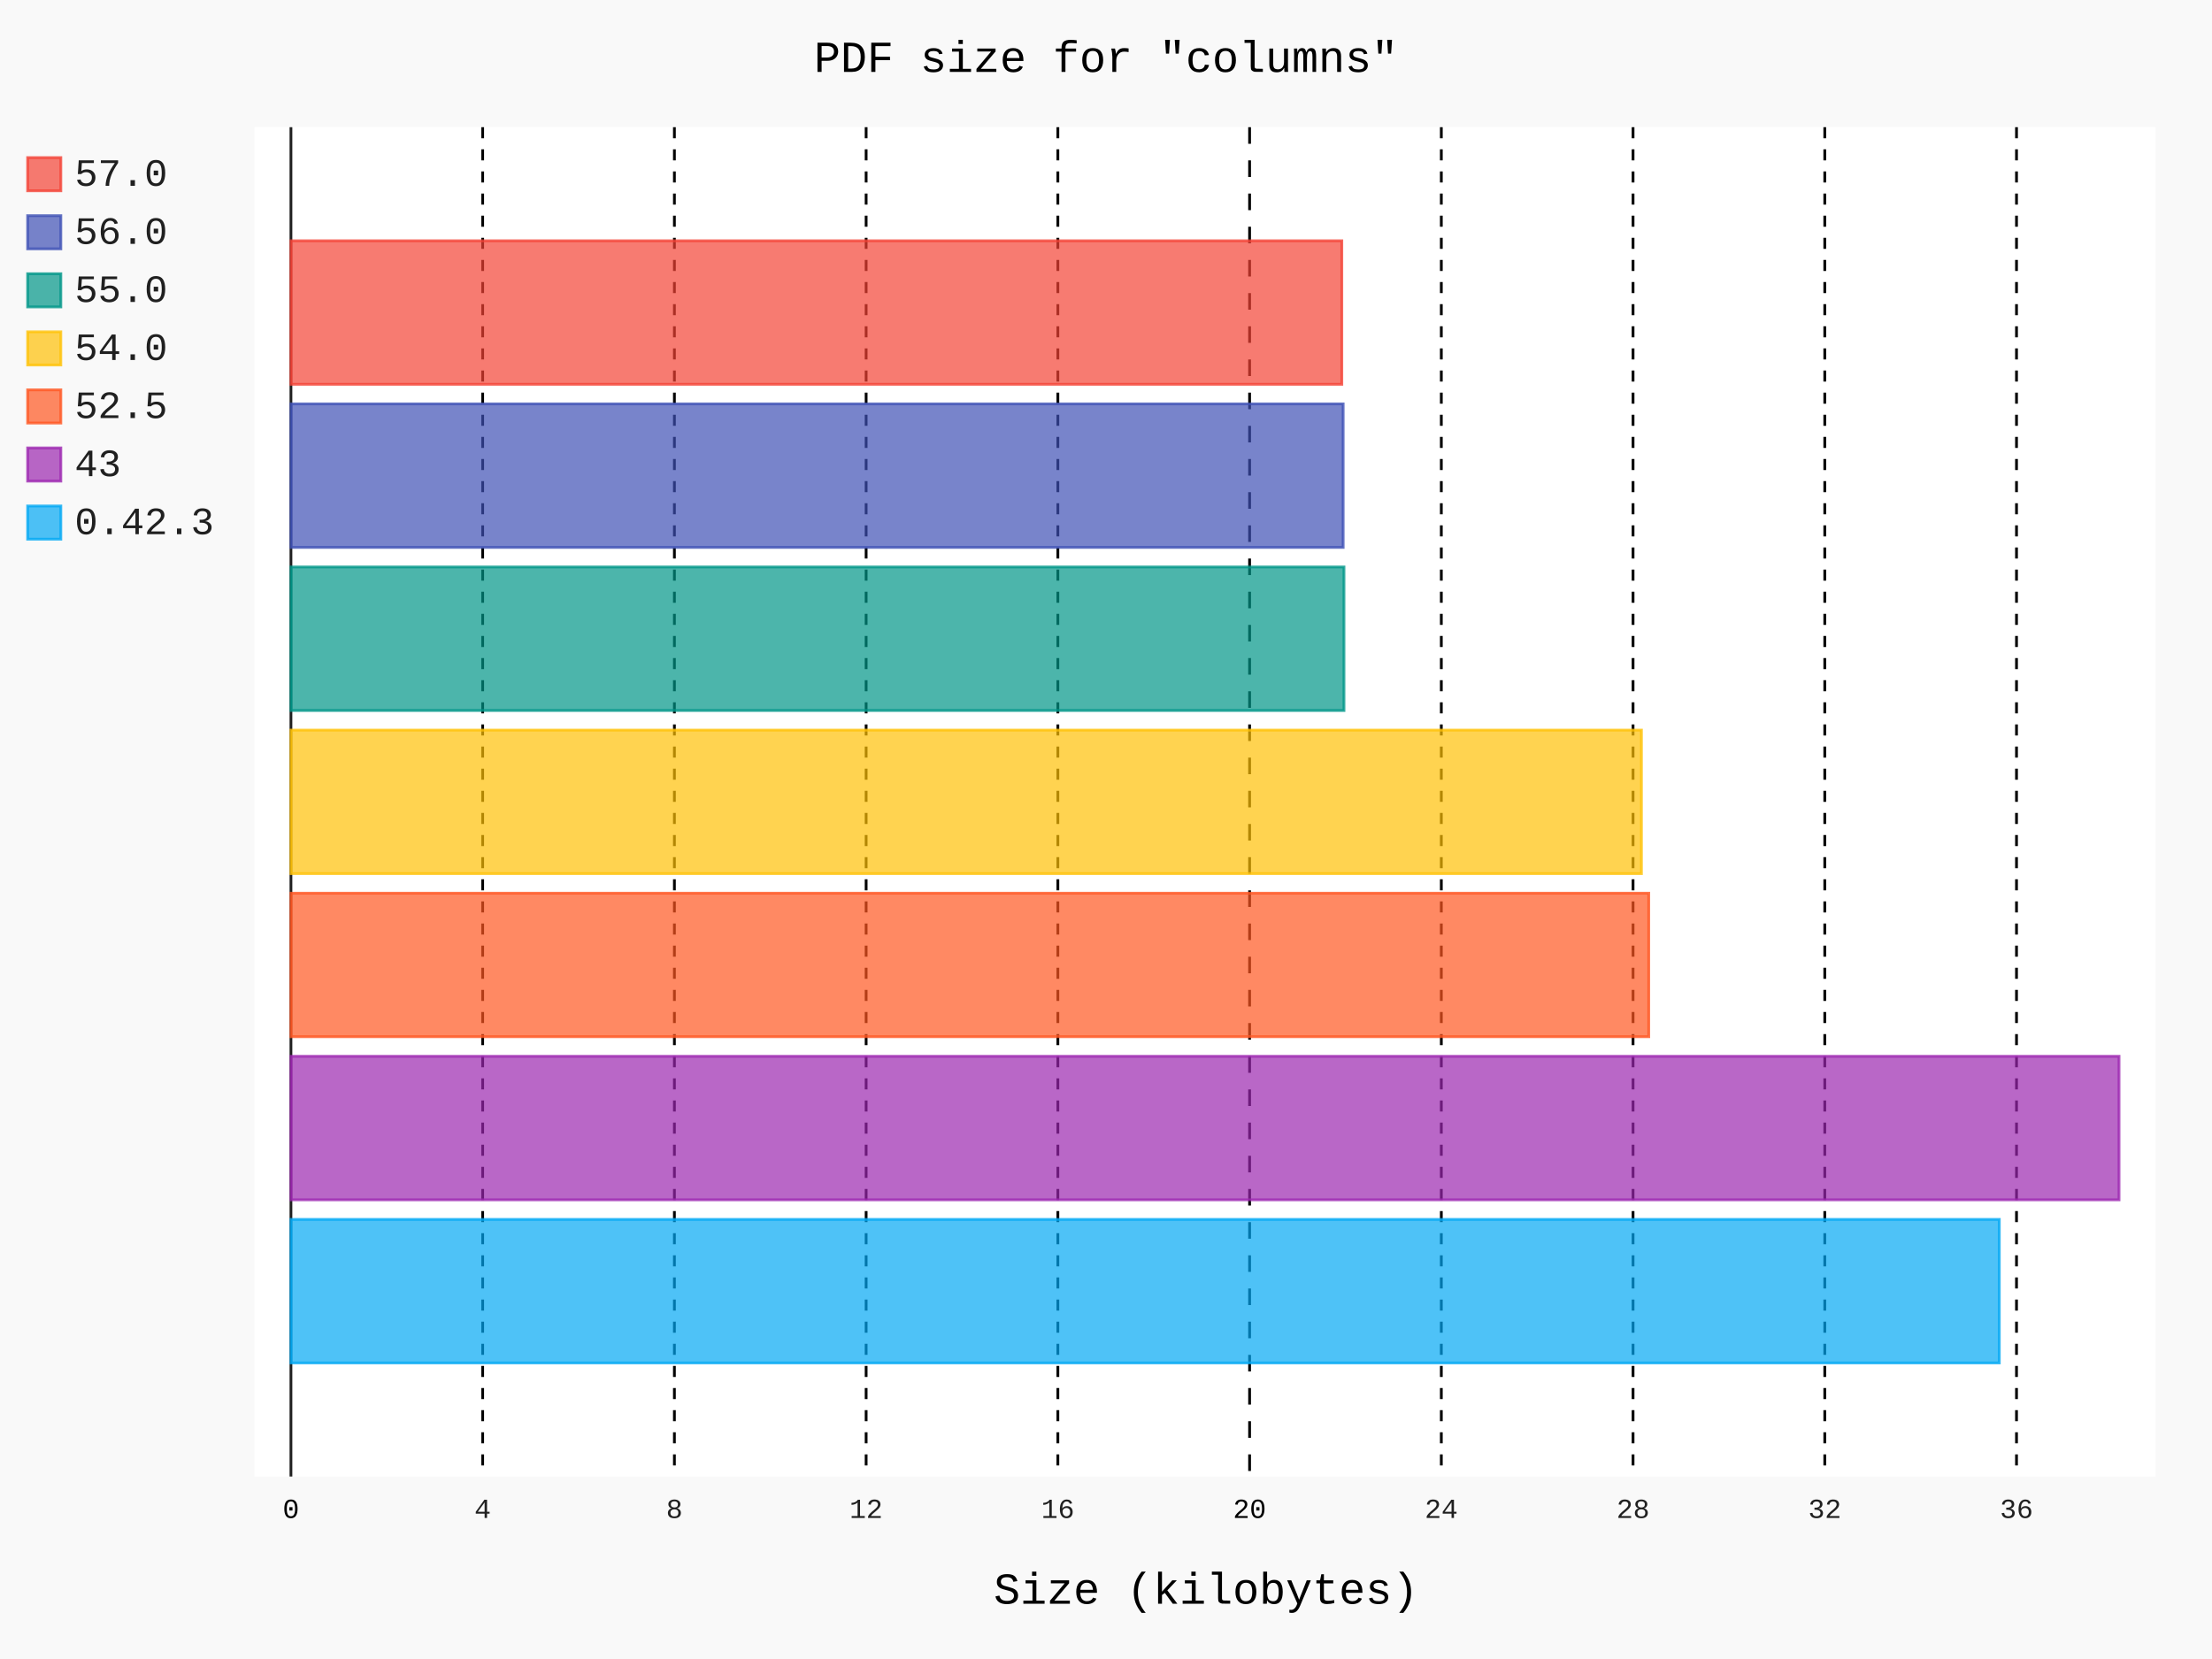
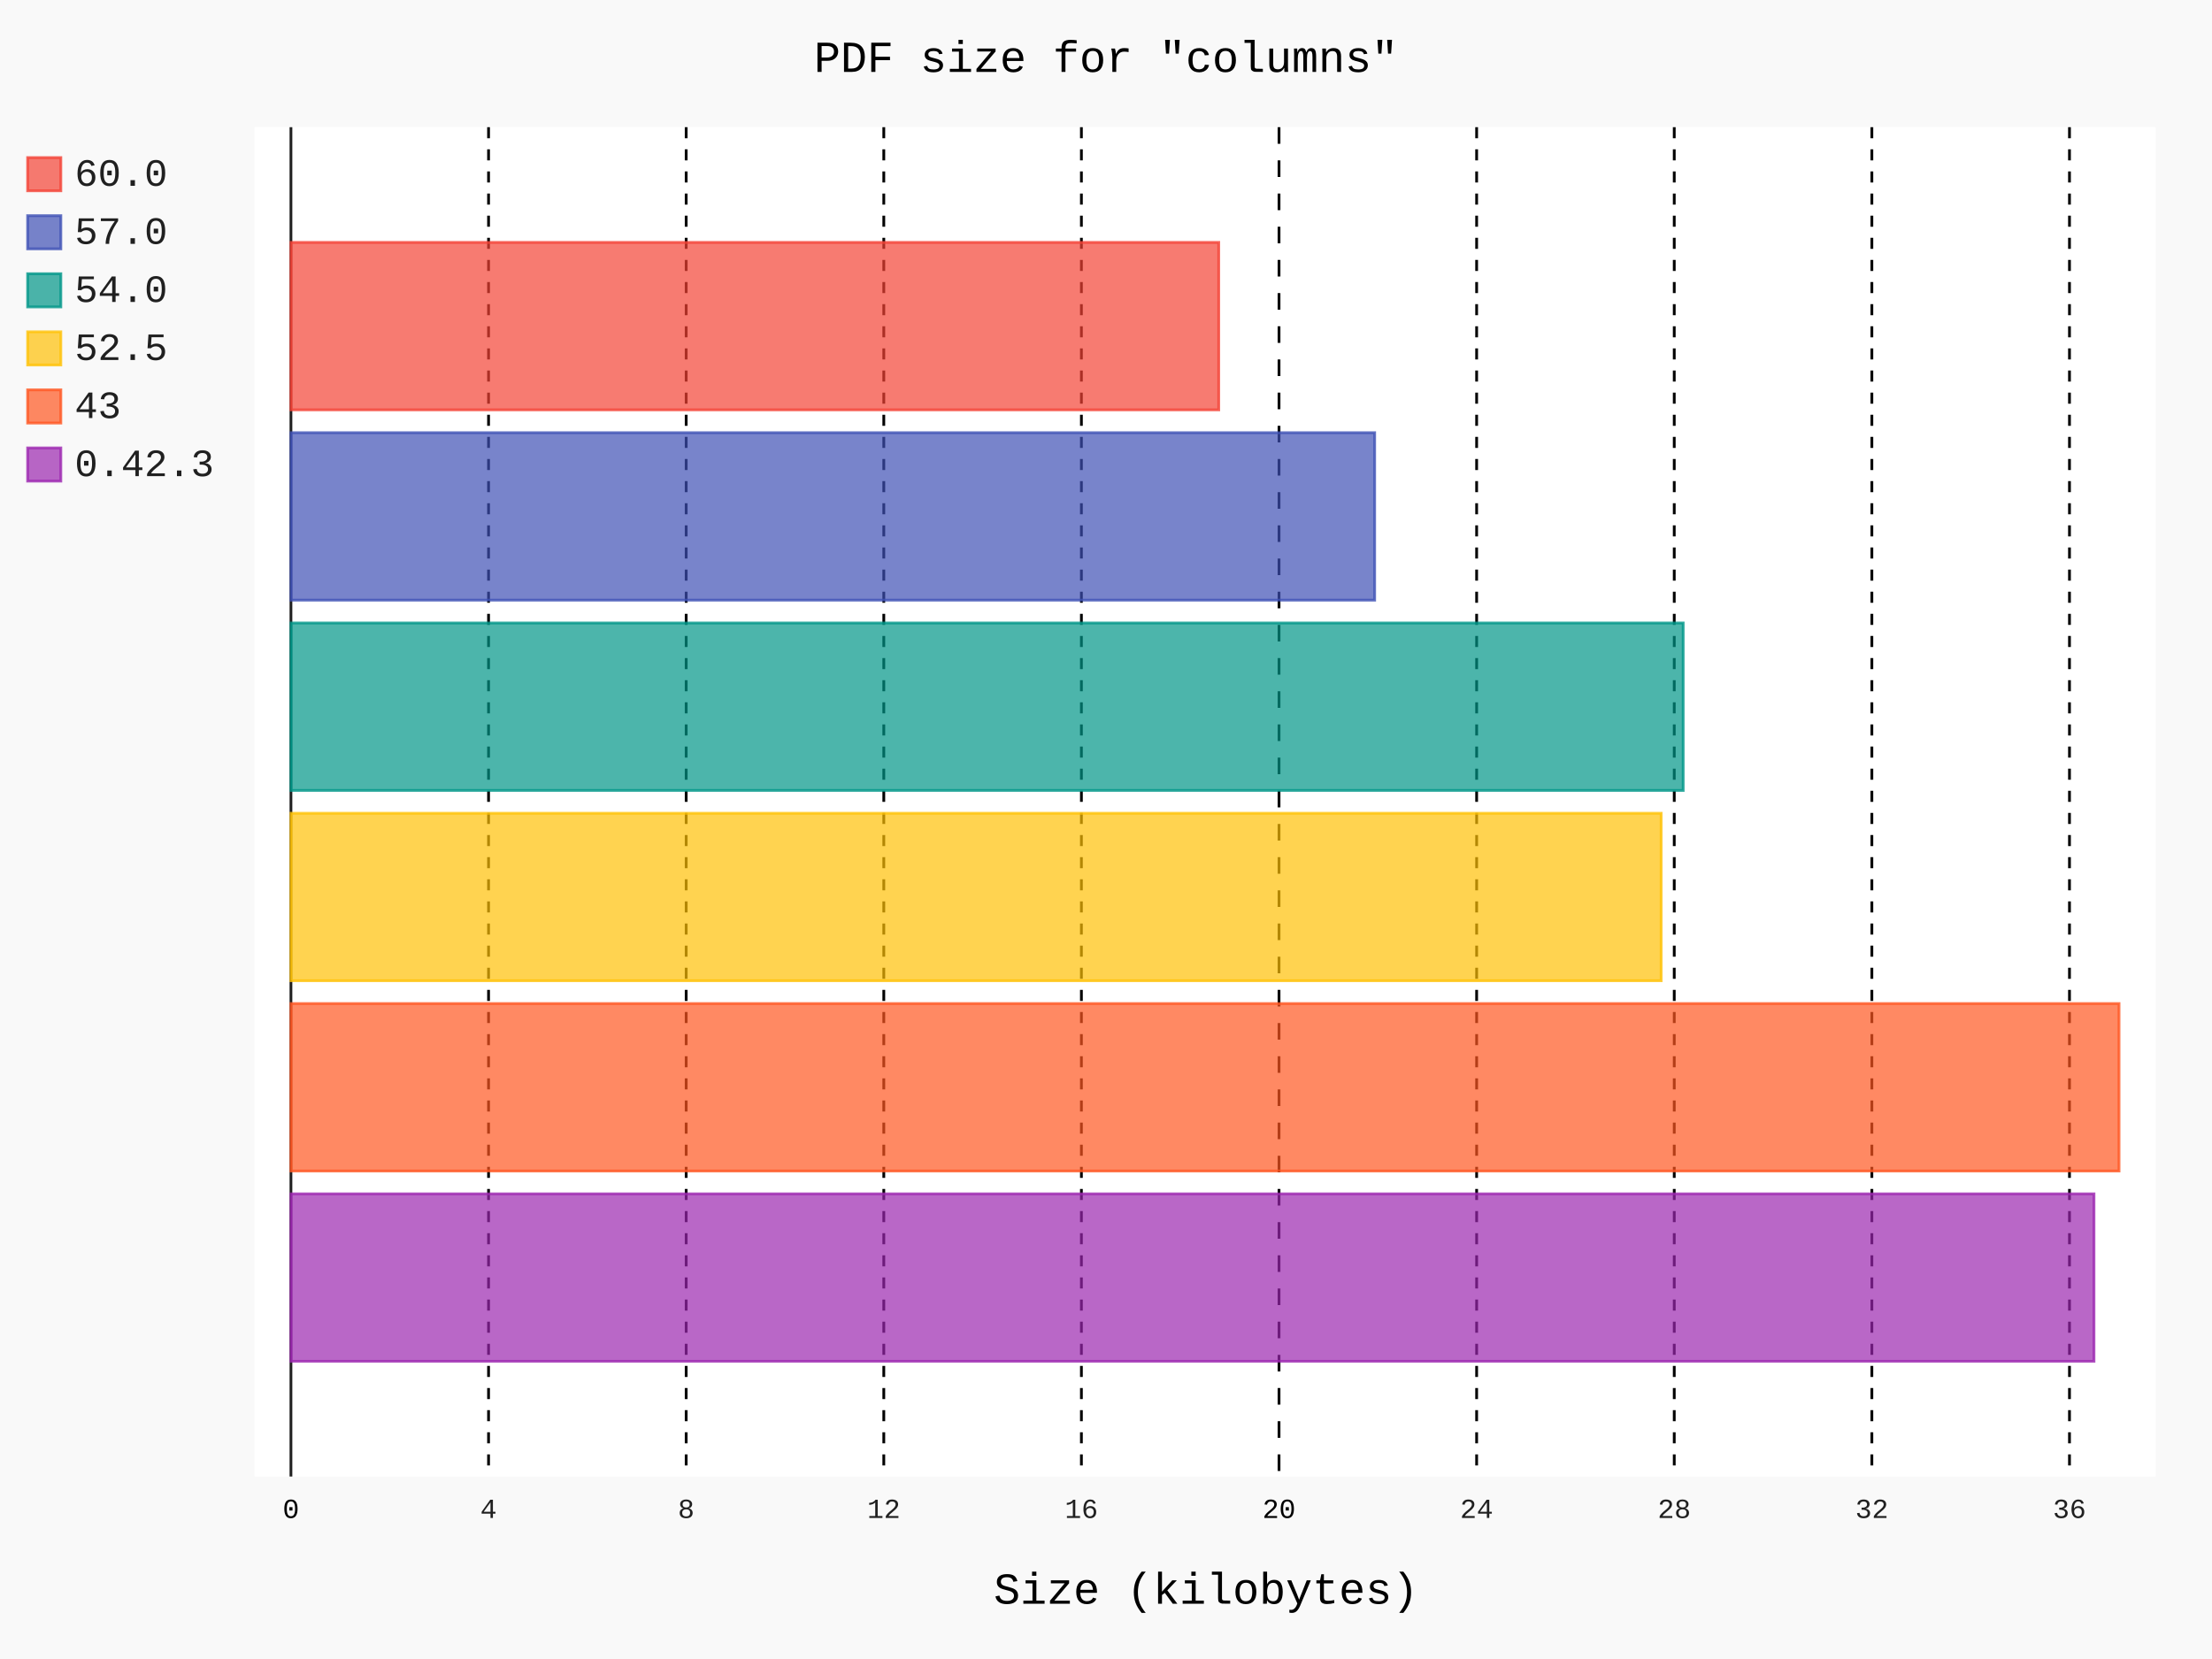
- <svg xmlns="http://www.w3.org/2000/svg" id="chart-3a498a30-74e5-4226-a7c0-f278b47bed02" class="pygal-chart" viewBox="0 0 800 600">
+ <svg xmlns="http://www.w3.org/2000/svg" id="chart-85c1deda-542c-4718-a1d4-595113fab0a4" class="pygal-chart" viewBox="0 0 800 600">
  <defs>
-     <style type="text/css">#chart-3a498a30-74e5-4226-a7c0-f278b47bed02{-webkit-user-select:none;-webkit-font-smoothing:antialiased;font-family:Consolas,"Liberation Mono",Menlo,Courier,monospace}#chart-3a498a30-74e5-4226-a7c0-f278b47bed02 .title{font-family:Consolas,"Liberation Mono",Menlo,Courier,monospace;font-size:16px}#chart-3a498a30-74e5-4226-a7c0-f278b47bed02 .legends .legend text{font-family:Consolas,"Liberation Mono",Menlo,Courier,monospace;font-size:14px}#chart-3a498a30-74e5-4226-a7c0-f278b47bed02 .axis text{font-family:Consolas,"Liberation Mono",Menlo,Courier,monospace;font-size:10px}#chart-3a498a30-74e5-4226-a7c0-f278b47bed02 .axis text.major{font-family:Consolas,"Liberation Mono",Menlo,Courier,monospace;font-size:10px}#chart-3a498a30-74e5-4226-a7c0-f278b47bed02 .text-overlay text.value{font-family:Consolas,"Liberation Mono",Menlo,Courier,monospace;font-size:16px}#chart-3a498a30-74e5-4226-a7c0-f278b47bed02 .text-overlay text.label{font-family:Consolas,"Liberation Mono",Menlo,Courier,monospace;font-size:10px}#chart-3a498a30-74e5-4226-a7c0-f278b47bed02 .tooltip{font-family:Consolas,"Liberation Mono",Menlo,Courier,monospace;font-size:14px}#chart-3a498a30-74e5-4226-a7c0-f278b47bed02 text.no_data{font-family:Consolas,"Liberation Mono",Menlo,Courier,monospace;font-size:64px}
- #chart-3a498a30-74e5-4226-a7c0-f278b47bed02{background-color:rgba(249,249,249,1)}#chart-3a498a30-74e5-4226-a7c0-f278b47bed02 path,#chart-3a498a30-74e5-4226-a7c0-f278b47bed02 line,#chart-3a498a30-74e5-4226-a7c0-f278b47bed02 rect,#chart-3a498a30-74e5-4226-a7c0-f278b47bed02 circle{-webkit-transition:150ms;-moz-transition:150ms;transition:150ms}#chart-3a498a30-74e5-4226-a7c0-f278b47bed02 .graph &gt; .background{fill:rgba(249,249,249,1)}#chart-3a498a30-74e5-4226-a7c0-f278b47bed02 .plot &gt; .background{fill:rgba(255,255,255,1)}#chart-3a498a30-74e5-4226-a7c0-f278b47bed02 .graph{fill:rgba(0,0,0,.87)}#chart-3a498a30-74e5-4226-a7c0-f278b47bed02 text.no_data{fill:rgba(0,0,0,1)}#chart-3a498a30-74e5-4226-a7c0-f278b47bed02 .title{fill:rgba(0,0,0,1)}#chart-3a498a30-74e5-4226-a7c0-f278b47bed02 .legends .legend text{fill:rgba(0,0,0,.87)}#chart-3a498a30-74e5-4226-a7c0-f278b47bed02 .legends .legend:hover text{fill:rgba(0,0,0,1)}#chart-3a498a30-74e5-4226-a7c0-f278b47bed02 .axis .line{stroke:rgba(0,0,0,1)}#chart-3a498a30-74e5-4226-a7c0-f278b47bed02 .axis .guide.line{stroke:rgba(0,0,0,.54)}#chart-3a498a30-74e5-4226-a7c0-f278b47bed02 .axis .major.line{stroke:rgba(0,0,0,.87)}#chart-3a498a30-74e5-4226-a7c0-f278b47bed02 .axis text.major{fill:rgba(0,0,0,1)}#chart-3a498a30-74e5-4226-a7c0-f278b47bed02 .axis.y .guides:hover .guide.line,#chart-3a498a30-74e5-4226-a7c0-f278b47bed02 .line-graph .axis.x .guides:hover .guide.line,#chart-3a498a30-74e5-4226-a7c0-f278b47bed02 .stackedline-graph .axis.x .guides:hover .guide.line,#chart-3a498a30-74e5-4226-a7c0-f278b47bed02 .xy-graph .axis.x .guides:hover .guide.line{stroke:rgba(0,0,0,1)}#chart-3a498a30-74e5-4226-a7c0-f278b47bed02 .axis .guides:hover text{fill:rgba(0,0,0,1)}#chart-3a498a30-74e5-4226-a7c0-f278b47bed02 .reactive{fill-opacity:.7;stroke-opacity:.8;stroke-width:1}#chart-3a498a30-74e5-4226-a7c0-f278b47bed02 .ci{stroke:rgba(0,0,0,.87)}#chart-3a498a30-74e5-4226-a7c0-f278b47bed02 .reactive.active,#chart-3a498a30-74e5-4226-a7c0-f278b47bed02 .active .reactive{fill-opacity:.8;stroke-opacity:.9;stroke-width:4}#chart-3a498a30-74e5-4226-a7c0-f278b47bed02 .ci .reactive.active{stroke-width:1.5}#chart-3a498a30-74e5-4226-a7c0-f278b47bed02 .series text{fill:rgba(0,0,0,1)}#chart-3a498a30-74e5-4226-a7c0-f278b47bed02 .tooltip rect{fill:rgba(255,255,255,1);stroke:rgba(0,0,0,1);-webkit-transition:opacity 150ms;-moz-transition:opacity 150ms;transition:opacity 150ms}#chart-3a498a30-74e5-4226-a7c0-f278b47bed02 .tooltip .label{fill:rgba(0,0,0,.87)}#chart-3a498a30-74e5-4226-a7c0-f278b47bed02 .tooltip .label{fill:rgba(0,0,0,.87)}#chart-3a498a30-74e5-4226-a7c0-f278b47bed02 .tooltip .legend{font-size:.8em;fill:rgba(0,0,0,.54)}#chart-3a498a30-74e5-4226-a7c0-f278b47bed02 .tooltip .x_label{font-size:.6em;fill:rgba(0,0,0,1)}#chart-3a498a30-74e5-4226-a7c0-f278b47bed02 .tooltip .xlink{font-size:.5em;text-decoration:underline}#chart-3a498a30-74e5-4226-a7c0-f278b47bed02 .tooltip .value{font-size:1.5em}#chart-3a498a30-74e5-4226-a7c0-f278b47bed02 .bound{font-size:.5em}#chart-3a498a30-74e5-4226-a7c0-f278b47bed02 .max-value{font-size:.75em;fill:rgba(0,0,0,.54)}#chart-3a498a30-74e5-4226-a7c0-f278b47bed02 .map-element{fill:rgba(255,255,255,1);stroke:rgba(0,0,0,.54) !important}#chart-3a498a30-74e5-4226-a7c0-f278b47bed02 .map-element .reactive{fill-opacity:inherit;stroke-opacity:inherit}#chart-3a498a30-74e5-4226-a7c0-f278b47bed02 .color-0,#chart-3a498a30-74e5-4226-a7c0-f278b47bed02 .color-0 a:visited{stroke:#F44336;fill:#F44336}#chart-3a498a30-74e5-4226-a7c0-f278b47bed02 .color-1,#chart-3a498a30-74e5-4226-a7c0-f278b47bed02 .color-1 a:visited{stroke:#3F51B5;fill:#3F51B5}#chart-3a498a30-74e5-4226-a7c0-f278b47bed02 .color-2,#chart-3a498a30-74e5-4226-a7c0-f278b47bed02 .color-2 a:visited{stroke:#009688;fill:#009688}#chart-3a498a30-74e5-4226-a7c0-f278b47bed02 .color-3,#chart-3a498a30-74e5-4226-a7c0-f278b47bed02 .color-3 a:visited{stroke:#FFC107;fill:#FFC107}#chart-3a498a30-74e5-4226-a7c0-f278b47bed02 .color-4,#chart-3a498a30-74e5-4226-a7c0-f278b47bed02 .color-4 a:visited{stroke:#FF5722;fill:#FF5722}#chart-3a498a30-74e5-4226-a7c0-f278b47bed02 .color-5,#chart-3a498a30-74e5-4226-a7c0-f278b47bed02 .color-5 a:visited{stroke:#9C27B0;fill:#9C27B0}#chart-3a498a30-74e5-4226-a7c0-f278b47bed02 .color-6,#chart-3a498a30-74e5-4226-a7c0-f278b47bed02 .color-6 a:visited{stroke:#03A9F4;fill:#03A9F4}#chart-3a498a30-74e5-4226-a7c0-f278b47bed02 .text-overlay .color-0 text{fill:black}#chart-3a498a30-74e5-4226-a7c0-f278b47bed02 .text-overlay .color-1 text{fill:black}#chart-3a498a30-74e5-4226-a7c0-f278b47bed02 .text-overlay .color-2 text{fill:black}#chart-3a498a30-74e5-4226-a7c0-f278b47bed02 .text-overlay .color-3 text{fill:black}#chart-3a498a30-74e5-4226-a7c0-f278b47bed02 .text-overlay .color-4 text{fill:black}#chart-3a498a30-74e5-4226-a7c0-f278b47bed02 .text-overlay .color-5 text{fill:black}#chart-3a498a30-74e5-4226-a7c0-f278b47bed02 .text-overlay .color-6 text{fill:black}
- #chart-3a498a30-74e5-4226-a7c0-f278b47bed02 text.no_data{text-anchor:middle}#chart-3a498a30-74e5-4226-a7c0-f278b47bed02 .guide.line{fill:none}#chart-3a498a30-74e5-4226-a7c0-f278b47bed02 .centered{text-anchor:middle}#chart-3a498a30-74e5-4226-a7c0-f278b47bed02 .title{text-anchor:middle}#chart-3a498a30-74e5-4226-a7c0-f278b47bed02 .legends .legend text{fill-opacity:1}#chart-3a498a30-74e5-4226-a7c0-f278b47bed02 .axis.x text{text-anchor:middle}#chart-3a498a30-74e5-4226-a7c0-f278b47bed02 .axis.x:not(.web) text[transform]{text-anchor:start}#chart-3a498a30-74e5-4226-a7c0-f278b47bed02 .axis.x:not(.web) text[transform].backwards{text-anchor:end}#chart-3a498a30-74e5-4226-a7c0-f278b47bed02 .axis.y text{text-anchor:end}#chart-3a498a30-74e5-4226-a7c0-f278b47bed02 .axis.y text[transform].backwards{text-anchor:start}#chart-3a498a30-74e5-4226-a7c0-f278b47bed02 .axis.y2 text{text-anchor:start}#chart-3a498a30-74e5-4226-a7c0-f278b47bed02 .axis.y2 text[transform].backwards{text-anchor:end}#chart-3a498a30-74e5-4226-a7c0-f278b47bed02 .axis .guide.line{stroke-dasharray:4,4;stroke:black}#chart-3a498a30-74e5-4226-a7c0-f278b47bed02 .axis .major.guide.line{stroke-dasharray:6,6;stroke:black}#chart-3a498a30-74e5-4226-a7c0-f278b47bed02 .horizontal .axis.y .guide.line,#chart-3a498a30-74e5-4226-a7c0-f278b47bed02 .horizontal .axis.y2 .guide.line,#chart-3a498a30-74e5-4226-a7c0-f278b47bed02 .vertical .axis.x .guide.line{opacity:0}#chart-3a498a30-74e5-4226-a7c0-f278b47bed02 .horizontal .axis.always_show .guide.line,#chart-3a498a30-74e5-4226-a7c0-f278b47bed02 .vertical .axis.always_show .guide.line{opacity:1 !important}#chart-3a498a30-74e5-4226-a7c0-f278b47bed02 .axis.y .guides:hover .guide.line,#chart-3a498a30-74e5-4226-a7c0-f278b47bed02 .axis.y2 .guides:hover .guide.line,#chart-3a498a30-74e5-4226-a7c0-f278b47bed02 .axis.x .guides:hover .guide.line{opacity:1}#chart-3a498a30-74e5-4226-a7c0-f278b47bed02 .axis .guides:hover text{opacity:1}#chart-3a498a30-74e5-4226-a7c0-f278b47bed02 .nofill{fill:none}#chart-3a498a30-74e5-4226-a7c0-f278b47bed02 .subtle-fill{fill-opacity:.2}#chart-3a498a30-74e5-4226-a7c0-f278b47bed02 .dot{stroke-width:1px;fill-opacity:1;stroke-opacity:1}#chart-3a498a30-74e5-4226-a7c0-f278b47bed02 .dot.active{stroke-width:5px}#chart-3a498a30-74e5-4226-a7c0-f278b47bed02 .dot.negative{fill:transparent}#chart-3a498a30-74e5-4226-a7c0-f278b47bed02 text,#chart-3a498a30-74e5-4226-a7c0-f278b47bed02 tspan{stroke:none !important}#chart-3a498a30-74e5-4226-a7c0-f278b47bed02 .series text.active{opacity:1}#chart-3a498a30-74e5-4226-a7c0-f278b47bed02 .tooltip rect{fill-opacity:.95;stroke-width:.5}#chart-3a498a30-74e5-4226-a7c0-f278b47bed02 .tooltip text{fill-opacity:1}#chart-3a498a30-74e5-4226-a7c0-f278b47bed02 .showable{visibility:hidden}#chart-3a498a30-74e5-4226-a7c0-f278b47bed02 .showable.shown{visibility:visible}#chart-3a498a30-74e5-4226-a7c0-f278b47bed02 .gauge-background{fill:rgba(229,229,229,1);stroke:none}#chart-3a498a30-74e5-4226-a7c0-f278b47bed02 .bg-lines{stroke:rgba(249,249,249,1);stroke-width:2px}</style>
+     <style type="text/css">#chart-85c1deda-542c-4718-a1d4-595113fab0a4{-webkit-user-select:none;-webkit-font-smoothing:antialiased;font-family:Consolas,"Liberation Mono",Menlo,Courier,monospace}#chart-85c1deda-542c-4718-a1d4-595113fab0a4 .title{font-family:Consolas,"Liberation Mono",Menlo,Courier,monospace;font-size:16px}#chart-85c1deda-542c-4718-a1d4-595113fab0a4 .legends .legend text{font-family:Consolas,"Liberation Mono",Menlo,Courier,monospace;font-size:14px}#chart-85c1deda-542c-4718-a1d4-595113fab0a4 .axis text{font-family:Consolas,"Liberation Mono",Menlo,Courier,monospace;font-size:10px}#chart-85c1deda-542c-4718-a1d4-595113fab0a4 .axis text.major{font-family:Consolas,"Liberation Mono",Menlo,Courier,monospace;font-size:10px}#chart-85c1deda-542c-4718-a1d4-595113fab0a4 .text-overlay text.value{font-family:Consolas,"Liberation Mono",Menlo,Courier,monospace;font-size:16px}#chart-85c1deda-542c-4718-a1d4-595113fab0a4 .text-overlay text.label{font-family:Consolas,"Liberation Mono",Menlo,Courier,monospace;font-size:10px}#chart-85c1deda-542c-4718-a1d4-595113fab0a4 .tooltip{font-family:Consolas,"Liberation Mono",Menlo,Courier,monospace;font-size:14px}#chart-85c1deda-542c-4718-a1d4-595113fab0a4 text.no_data{font-family:Consolas,"Liberation Mono",Menlo,Courier,monospace;font-size:64px}
+ #chart-85c1deda-542c-4718-a1d4-595113fab0a4{background-color:rgba(249,249,249,1)}#chart-85c1deda-542c-4718-a1d4-595113fab0a4 path,#chart-85c1deda-542c-4718-a1d4-595113fab0a4 line,#chart-85c1deda-542c-4718-a1d4-595113fab0a4 rect,#chart-85c1deda-542c-4718-a1d4-595113fab0a4 circle{-webkit-transition:150ms;-moz-transition:150ms;transition:150ms}#chart-85c1deda-542c-4718-a1d4-595113fab0a4 .graph &gt; .background{fill:rgba(249,249,249,1)}#chart-85c1deda-542c-4718-a1d4-595113fab0a4 .plot &gt; .background{fill:rgba(255,255,255,1)}#chart-85c1deda-542c-4718-a1d4-595113fab0a4 .graph{fill:rgba(0,0,0,.87)}#chart-85c1deda-542c-4718-a1d4-595113fab0a4 text.no_data{fill:rgba(0,0,0,1)}#chart-85c1deda-542c-4718-a1d4-595113fab0a4 .title{fill:rgba(0,0,0,1)}#chart-85c1deda-542c-4718-a1d4-595113fab0a4 .legends .legend text{fill:rgba(0,0,0,.87)}#chart-85c1deda-542c-4718-a1d4-595113fab0a4 .legends .legend:hover text{fill:rgba(0,0,0,1)}#chart-85c1deda-542c-4718-a1d4-595113fab0a4 .axis .line{stroke:rgba(0,0,0,1)}#chart-85c1deda-542c-4718-a1d4-595113fab0a4 .axis .guide.line{stroke:rgba(0,0,0,.54)}#chart-85c1deda-542c-4718-a1d4-595113fab0a4 .axis .major.line{stroke:rgba(0,0,0,.87)}#chart-85c1deda-542c-4718-a1d4-595113fab0a4 .axis text.major{fill:rgba(0,0,0,1)}#chart-85c1deda-542c-4718-a1d4-595113fab0a4 .axis.y .guides:hover .guide.line,#chart-85c1deda-542c-4718-a1d4-595113fab0a4 .line-graph .axis.x .guides:hover .guide.line,#chart-85c1deda-542c-4718-a1d4-595113fab0a4 .stackedline-graph .axis.x .guides:hover .guide.line,#chart-85c1deda-542c-4718-a1d4-595113fab0a4 .xy-graph .axis.x .guides:hover .guide.line{stroke:rgba(0,0,0,1)}#chart-85c1deda-542c-4718-a1d4-595113fab0a4 .axis .guides:hover text{fill:rgba(0,0,0,1)}#chart-85c1deda-542c-4718-a1d4-595113fab0a4 .reactive{fill-opacity:.7;stroke-opacity:.8;stroke-width:1}#chart-85c1deda-542c-4718-a1d4-595113fab0a4 .ci{stroke:rgba(0,0,0,.87)}#chart-85c1deda-542c-4718-a1d4-595113fab0a4 .reactive.active,#chart-85c1deda-542c-4718-a1d4-595113fab0a4 .active .reactive{fill-opacity:.8;stroke-opacity:.9;stroke-width:4}#chart-85c1deda-542c-4718-a1d4-595113fab0a4 .ci .reactive.active{stroke-width:1.5}#chart-85c1deda-542c-4718-a1d4-595113fab0a4 .series text{fill:rgba(0,0,0,1)}#chart-85c1deda-542c-4718-a1d4-595113fab0a4 .tooltip rect{fill:rgba(255,255,255,1);stroke:rgba(0,0,0,1);-webkit-transition:opacity 150ms;-moz-transition:opacity 150ms;transition:opacity 150ms}#chart-85c1deda-542c-4718-a1d4-595113fab0a4 .tooltip .label{fill:rgba(0,0,0,.87)}#chart-85c1deda-542c-4718-a1d4-595113fab0a4 .tooltip .label{fill:rgba(0,0,0,.87)}#chart-85c1deda-542c-4718-a1d4-595113fab0a4 .tooltip .legend{font-size:.8em;fill:rgba(0,0,0,.54)}#chart-85c1deda-542c-4718-a1d4-595113fab0a4 .tooltip .x_label{font-size:.6em;fill:rgba(0,0,0,1)}#chart-85c1deda-542c-4718-a1d4-595113fab0a4 .tooltip .xlink{font-size:.5em;text-decoration:underline}#chart-85c1deda-542c-4718-a1d4-595113fab0a4 .tooltip .value{font-size:1.5em}#chart-85c1deda-542c-4718-a1d4-595113fab0a4 .bound{font-size:.5em}#chart-85c1deda-542c-4718-a1d4-595113fab0a4 .max-value{font-size:.75em;fill:rgba(0,0,0,.54)}#chart-85c1deda-542c-4718-a1d4-595113fab0a4 .map-element{fill:rgba(255,255,255,1);stroke:rgba(0,0,0,.54) !important}#chart-85c1deda-542c-4718-a1d4-595113fab0a4 .map-element .reactive{fill-opacity:inherit;stroke-opacity:inherit}#chart-85c1deda-542c-4718-a1d4-595113fab0a4 .color-0,#chart-85c1deda-542c-4718-a1d4-595113fab0a4 .color-0 a:visited{stroke:#F44336;fill:#F44336}#chart-85c1deda-542c-4718-a1d4-595113fab0a4 .color-1,#chart-85c1deda-542c-4718-a1d4-595113fab0a4 .color-1 a:visited{stroke:#3F51B5;fill:#3F51B5}#chart-85c1deda-542c-4718-a1d4-595113fab0a4 .color-2,#chart-85c1deda-542c-4718-a1d4-595113fab0a4 .color-2 a:visited{stroke:#009688;fill:#009688}#chart-85c1deda-542c-4718-a1d4-595113fab0a4 .color-3,#chart-85c1deda-542c-4718-a1d4-595113fab0a4 .color-3 a:visited{stroke:#FFC107;fill:#FFC107}#chart-85c1deda-542c-4718-a1d4-595113fab0a4 .color-4,#chart-85c1deda-542c-4718-a1d4-595113fab0a4 .color-4 a:visited{stroke:#FF5722;fill:#FF5722}#chart-85c1deda-542c-4718-a1d4-595113fab0a4 .color-5,#chart-85c1deda-542c-4718-a1d4-595113fab0a4 .color-5 a:visited{stroke:#9C27B0;fill:#9C27B0}#chart-85c1deda-542c-4718-a1d4-595113fab0a4 .text-overlay .color-0 text{fill:black}#chart-85c1deda-542c-4718-a1d4-595113fab0a4 .text-overlay .color-1 text{fill:black}#chart-85c1deda-542c-4718-a1d4-595113fab0a4 .text-overlay .color-2 text{fill:black}#chart-85c1deda-542c-4718-a1d4-595113fab0a4 .text-overlay .color-3 text{fill:black}#chart-85c1deda-542c-4718-a1d4-595113fab0a4 .text-overlay .color-4 text{fill:black}#chart-85c1deda-542c-4718-a1d4-595113fab0a4 .text-overlay .color-5 text{fill:black}
+ #chart-85c1deda-542c-4718-a1d4-595113fab0a4 text.no_data{text-anchor:middle}#chart-85c1deda-542c-4718-a1d4-595113fab0a4 .guide.line{fill:none}#chart-85c1deda-542c-4718-a1d4-595113fab0a4 .centered{text-anchor:middle}#chart-85c1deda-542c-4718-a1d4-595113fab0a4 .title{text-anchor:middle}#chart-85c1deda-542c-4718-a1d4-595113fab0a4 .legends .legend text{fill-opacity:1}#chart-85c1deda-542c-4718-a1d4-595113fab0a4 .axis.x text{text-anchor:middle}#chart-85c1deda-542c-4718-a1d4-595113fab0a4 .axis.x:not(.web) text[transform]{text-anchor:start}#chart-85c1deda-542c-4718-a1d4-595113fab0a4 .axis.x:not(.web) text[transform].backwards{text-anchor:end}#chart-85c1deda-542c-4718-a1d4-595113fab0a4 .axis.y text{text-anchor:end}#chart-85c1deda-542c-4718-a1d4-595113fab0a4 .axis.y text[transform].backwards{text-anchor:start}#chart-85c1deda-542c-4718-a1d4-595113fab0a4 .axis.y2 text{text-anchor:start}#chart-85c1deda-542c-4718-a1d4-595113fab0a4 .axis.y2 text[transform].backwards{text-anchor:end}#chart-85c1deda-542c-4718-a1d4-595113fab0a4 .axis .guide.line{stroke-dasharray:4,4;stroke:black}#chart-85c1deda-542c-4718-a1d4-595113fab0a4 .axis .major.guide.line{stroke-dasharray:6,6;stroke:black}#chart-85c1deda-542c-4718-a1d4-595113fab0a4 .horizontal .axis.y .guide.line,#chart-85c1deda-542c-4718-a1d4-595113fab0a4 .horizontal .axis.y2 .guide.line,#chart-85c1deda-542c-4718-a1d4-595113fab0a4 .vertical .axis.x .guide.line{opacity:0}#chart-85c1deda-542c-4718-a1d4-595113fab0a4 .horizontal .axis.always_show .guide.line,#chart-85c1deda-542c-4718-a1d4-595113fab0a4 .vertical .axis.always_show .guide.line{opacity:1 !important}#chart-85c1deda-542c-4718-a1d4-595113fab0a4 .axis.y .guides:hover .guide.line,#chart-85c1deda-542c-4718-a1d4-595113fab0a4 .axis.y2 .guides:hover .guide.line,#chart-85c1deda-542c-4718-a1d4-595113fab0a4 .axis.x .guides:hover .guide.line{opacity:1}#chart-85c1deda-542c-4718-a1d4-595113fab0a4 .axis .guides:hover text{opacity:1}#chart-85c1deda-542c-4718-a1d4-595113fab0a4 .nofill{fill:none}#chart-85c1deda-542c-4718-a1d4-595113fab0a4 .subtle-fill{fill-opacity:.2}#chart-85c1deda-542c-4718-a1d4-595113fab0a4 .dot{stroke-width:1px;fill-opacity:1;stroke-opacity:1}#chart-85c1deda-542c-4718-a1d4-595113fab0a4 .dot.active{stroke-width:5px}#chart-85c1deda-542c-4718-a1d4-595113fab0a4 .dot.negative{fill:transparent}#chart-85c1deda-542c-4718-a1d4-595113fab0a4 text,#chart-85c1deda-542c-4718-a1d4-595113fab0a4 tspan{stroke:none !important}#chart-85c1deda-542c-4718-a1d4-595113fab0a4 .series text.active{opacity:1}#chart-85c1deda-542c-4718-a1d4-595113fab0a4 .tooltip rect{fill-opacity:.95;stroke-width:.5}#chart-85c1deda-542c-4718-a1d4-595113fab0a4 .tooltip text{fill-opacity:1}#chart-85c1deda-542c-4718-a1d4-595113fab0a4 .showable{visibility:hidden}#chart-85c1deda-542c-4718-a1d4-595113fab0a4 .showable.shown{visibility:visible}#chart-85c1deda-542c-4718-a1d4-595113fab0a4 .gauge-background{fill:rgba(229,229,229,1);stroke:none}#chart-85c1deda-542c-4718-a1d4-595113fab0a4 .bg-lines{stroke:rgba(249,249,249,1);stroke-width:2px}</style>
  </defs>
  <g class="graph horizontalbar-graph horizontal">
    <rect x="0" y="0" width="800" height="600" class="background" />
    <g transform="translate(92, 46)" class="plot">
      <rect x="0" y="0" width="687.6" height="488" class="background" />
      <g class="axis x always_show">
        <g class="guides">
          <path d="M13.223 0 v488" class="axis major line" />
          <text x="13.223" y="503.0" class="major">0</text>
        </g>
        <g class="guides">
-           <path d="M82.565 0 v488" class="guide line" />
-           <text x="82.565" y="503.0" class="">4</text>
+           <path d="M84.693 0 v488" class="guide line" />
+           <text x="84.693" y="503.0" class="">4</text>
        </g>
        <g class="guides">
-           <path d="M151.906 0 v488" class="guide line" />
-           <text x="151.906" y="503.0" class="">8</text>
+           <path d="M156.164 0 v488" class="guide line" />
+           <text x="156.164" y="503.0" class="">8</text>
        </g>
        <g class="guides">
-           <path d="M221.248 0 v488" class="guide line" />
-           <text x="221.248" y="503.0" class="">12</text>
+           <path d="M227.634 0 v488" class="guide line" />
+           <text x="227.634" y="503.0" class="">12</text>
        </g>
        <g class="guides">
-           <path d="M290.589 0 v488" class="guide line" />
-           <text x="290.589" y="503.0" class="">16</text>
+           <path d="M299.104 0 v488" class="guide line" />
+           <text x="299.104" y="503.0" class="">16</text>
        </g>
        <g class="guides">
-           <path d="M359.931 0 v488" class="major guide line" />
-           <text x="359.931" y="503.0" class="major">20</text>
+           <path d="M370.575 0 v488" class="major guide line" />
+           <text x="370.575" y="503.0" class="major">20</text>
        </g>
        <g class="guides">
-           <path d="M429.272 0 v488" class="guide line" />
-           <text x="429.272" y="503.0" class="">24</text>
+           <path d="M442.045 0 v488" class="guide line" />
+           <text x="442.045" y="503.0" class="">24</text>
        </g>
        <g class="guides">
-           <path d="M498.614 0 v488" class="guide line" />
-           <text x="498.614" y="503.0" class="">28</text>
+           <path d="M513.515 0 v488" class="guide line" />
+           <text x="513.515" y="503.0" class="">28</text>
        </g>
        <g class="guides">
-           <path d="M567.955 0 v488" class="guide line" />
-           <text x="567.955" y="503.0" class="">32</text>
+           <path d="M584.985 0 v488" class="guide line" />
+           <text x="584.985" y="503.0" class="">32</text>
        </g>
        <g class="guides">
-           <path d="M637.297 0 v488" class="guide line" />
-           <text x="637.297" y="503.0" class="">36</text>
-         </g>
-       </g>
-       <g class="series serie-6 color-6">
-         <g class="bars">
-           <g class="bar">
-             <rect x="13.223" y="395.012" rx="0" ry="0" width="617.85" height="51.91" class="rect reactive tooltip-trigger" />
-           </g>
+           <path d="M656.456 0 v488" class="guide line" />
+           <text x="656.456" y="503.0" class="">36</text>
        </g>
      </g>
      <g class="series serie-5 color-5">
        <g class="bars">
          <g class="bar">
-             <rect x="13.223" y="336.023" rx="0" ry="0" width="661.154" height="51.91" class="rect reactive tooltip-trigger" />
+             <rect x="13.223" y="385.77" rx="0" ry="0" width="652.095" height="60.562" class="rect reactive tooltip-trigger" />
          </g>
        </g>
      </g>
      <g class="series serie-4 color-4">
        <g class="bars">
          <g class="bar">
-             <rect x="13.223" y="277.034" rx="0" ry="0" width="491.076" height="51.91" class="rect reactive tooltip-trigger" />
+             <rect x="13.223" y="316.95" rx="0" ry="0" width="661.154" height="60.562" class="rect reactive tooltip-trigger" />
          </g>
        </g>
      </g>
      <g class="series serie-3 color-3">
        <g class="bars">
          <g class="bar">
-             <rect x="13.223" y="218.045" rx="0" ry="0" width="488.424" height="51.91" class="rect reactive tooltip-trigger" />
+             <rect x="13.223" y="248.129" rx="0" ry="0" width="495.557" height="60.562" class="rect reactive tooltip-trigger" />
          </g>
        </g>
      </g>
      <g class="series serie-2 color-2">
        <g class="bars">
          <g class="bar">
-             <rect x="13.223" y="159.056" rx="0" ry="0" width="380.841" height="51.91" class="rect reactive tooltip-trigger" />
+             <rect x="13.223" y="179.309" rx="0" ry="0" width="503.526" height="60.562" class="rect reactive tooltip-trigger" />
          </g>
        </g>
      </g>
      <g class="series serie-1 color-1">
        <g class="bars">
          <g class="bar">
-             <rect x="13.223" y="100.067" rx="0" ry="0" width="380.546" height="51.91" class="rect reactive tooltip-trigger" />
+             <rect x="13.223" y="110.488" rx="0" ry="0" width="391.943" height="60.562" class="rect reactive tooltip-trigger" />
          </g>
        </g>
      </g>
      <g class="series serie-0 color-0">
        <g class="bars">
          <g class="bar">
-             <rect x="13.223" y="41.078" rx="0" ry="0" width="380.061" height="51.91" class="rect reactive tooltip-trigger" />
+             <rect x="13.223" y="41.668" rx="0" ry="0" width="335.553" height="60.562" class="rect reactive tooltip-trigger" />
          </g>
        </g>
      </g>
    </g>
    <g class="titles">
      <text x="400.0" y="26" class="title plot_title">PDF size for "columns"</text>
      <text x="436.2" y="580" class="title">Size (kilobytes)</text>
    </g>
    <g transform="translate(92, 46)" class="plot overlay">
-       <g class="series serie-6 color-6" />
      <g class="series serie-5 color-5" />
      <g class="series serie-4 color-4" />
      <g class="series serie-3 color-3" />
      <g class="series serie-2 color-2" />
      <g class="series serie-1 color-1" />
      <g class="series serie-0 color-0" />
    </g>
    <g transform="translate(92, 46)" class="plot text-overlay">
-       <g class="series serie-6 color-6" />
      <g class="series serie-5 color-5" />
      <g class="series serie-4 color-4" />
      <g class="series serie-3 color-3" />
      <g class="series serie-2 color-2" />
      <g class="series serie-1 color-1" />
      <g class="series serie-0 color-0" />
    </g>
    <g transform="translate(92, 46)" class="plot tooltip-overlay">
      <g transform="translate(0 0)" style="opacity: 0" class="tooltip">
        <rect rx="0" ry="0" width="0" height="0" class="tooltip-box" />
        <g class="text" />
      </g>
    </g>
    <g transform="translate(10, 56)" class="legends">
      <g id="activate-serie-0" class="legend reactive activate-serie">
        <rect x="0.0" y="1.0" width="12" height="12" class="color-0 reactive" />
-         <text x="17.0" y="11.2">57.0</text>
+         <text x="17.0" y="11.2">60.0</text>
      </g>
      <g id="activate-serie-1" class="legend reactive activate-serie">
        <rect x="0.0" y="22.0" width="12" height="12" class="color-1 reactive" />
-         <text x="17.0" y="32.2">56.0</text>
+         <text x="17.0" y="32.2">57.0</text>
      </g>
      <g id="activate-serie-2" class="legend reactive activate-serie">
        <rect x="0.0" y="43.0" width="12" height="12" class="color-2 reactive" />
-         <text x="17.0" y="53.2">55.0</text>
+         <text x="17.0" y="53.2">54.0</text>
      </g>
      <g id="activate-serie-3" class="legend reactive activate-serie">
        <rect x="0.0" y="64.0" width="12" height="12" class="color-3 reactive" />
-         <text x="17.0" y="74.2">54.0</text>
+         <text x="17.0" y="74.2">52.5</text>
      </g>
      <g id="activate-serie-4" class="legend reactive activate-serie">
        <rect x="0.0" y="85.0" width="12" height="12" class="color-4 reactive" />
-         <text x="17.0" y="95.2">52.5</text>
+         <text x="17.0" y="95.2">43</text>
      </g>
      <g id="activate-serie-5" class="legend reactive activate-serie">
        <rect x="0.0" y="106.0" width="12" height="12" class="color-5 reactive" />
-         <text x="17.0" y="116.2">43</text>
-       </g>
-       <g id="activate-serie-6" class="legend reactive activate-serie">
-         <rect x="0.0" y="127.0" width="12" height="12" class="color-6 reactive" />
-         <text x="17.0" y="137.2">0.42.3</text>
+         <text x="17.0" y="116.2">0.42.3</text>
      </g>
    </g>
    <g transform="translate(790, 56)" class="legends" />
  </g>
</svg>
